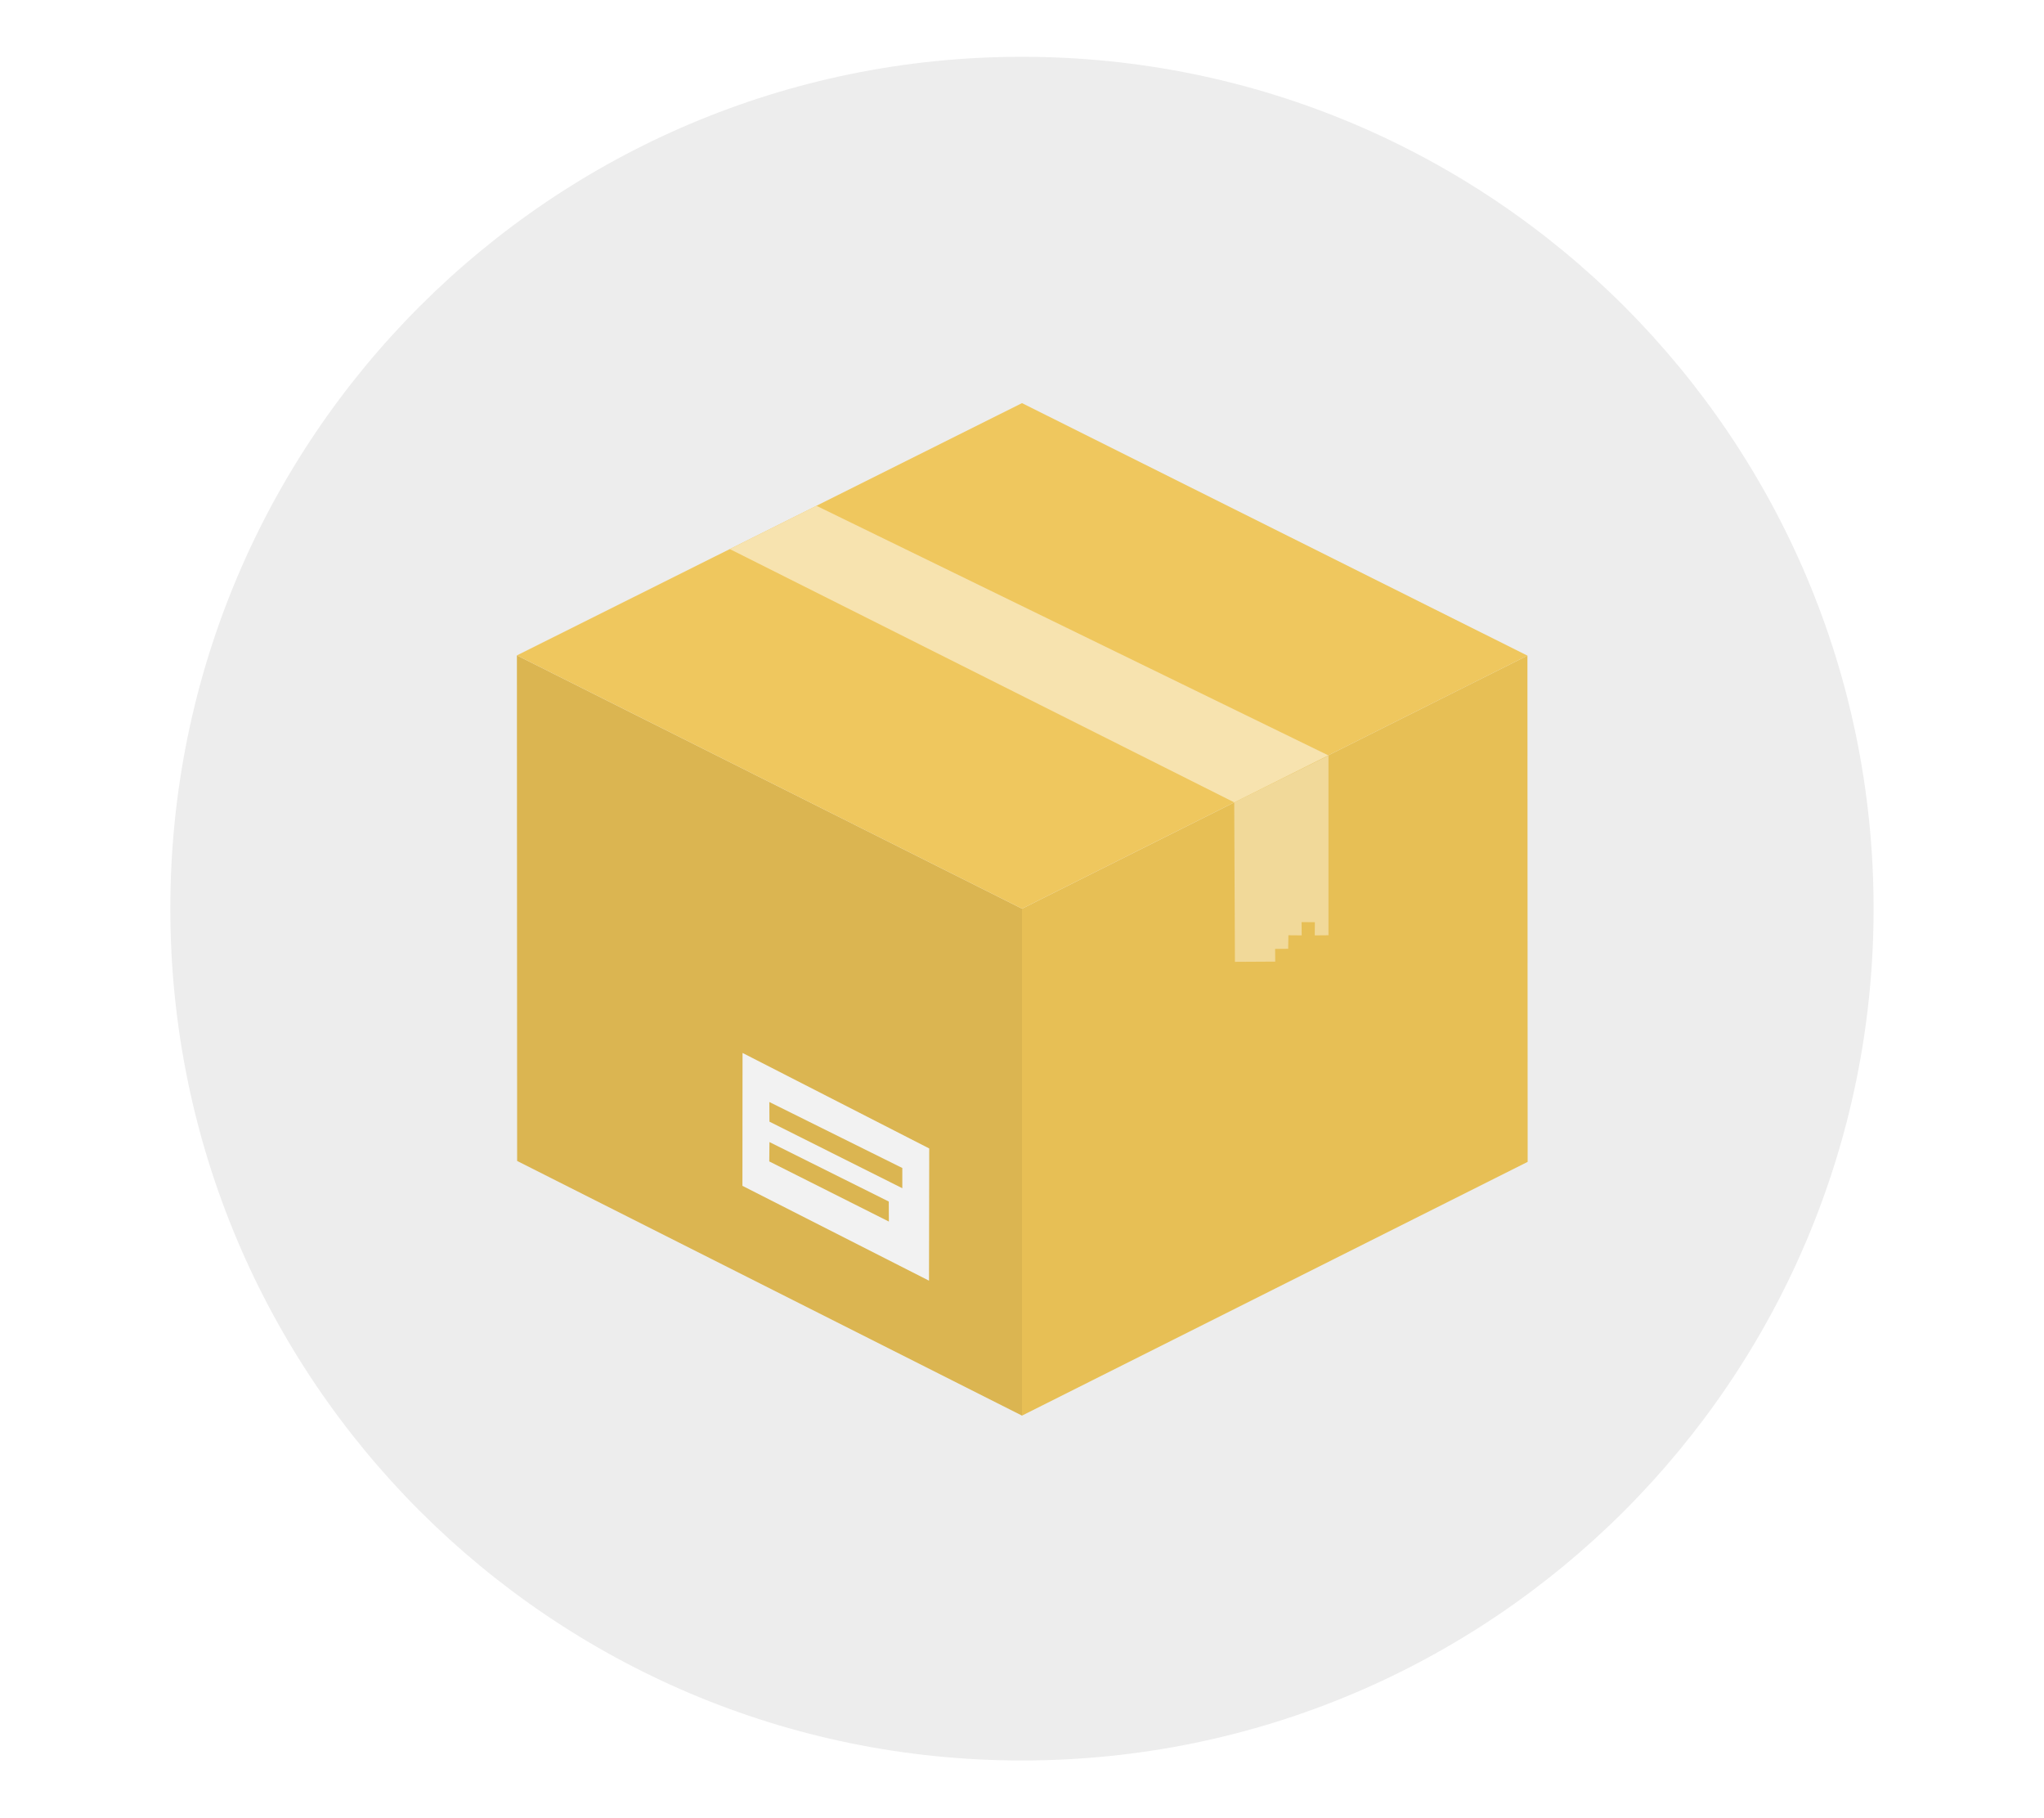
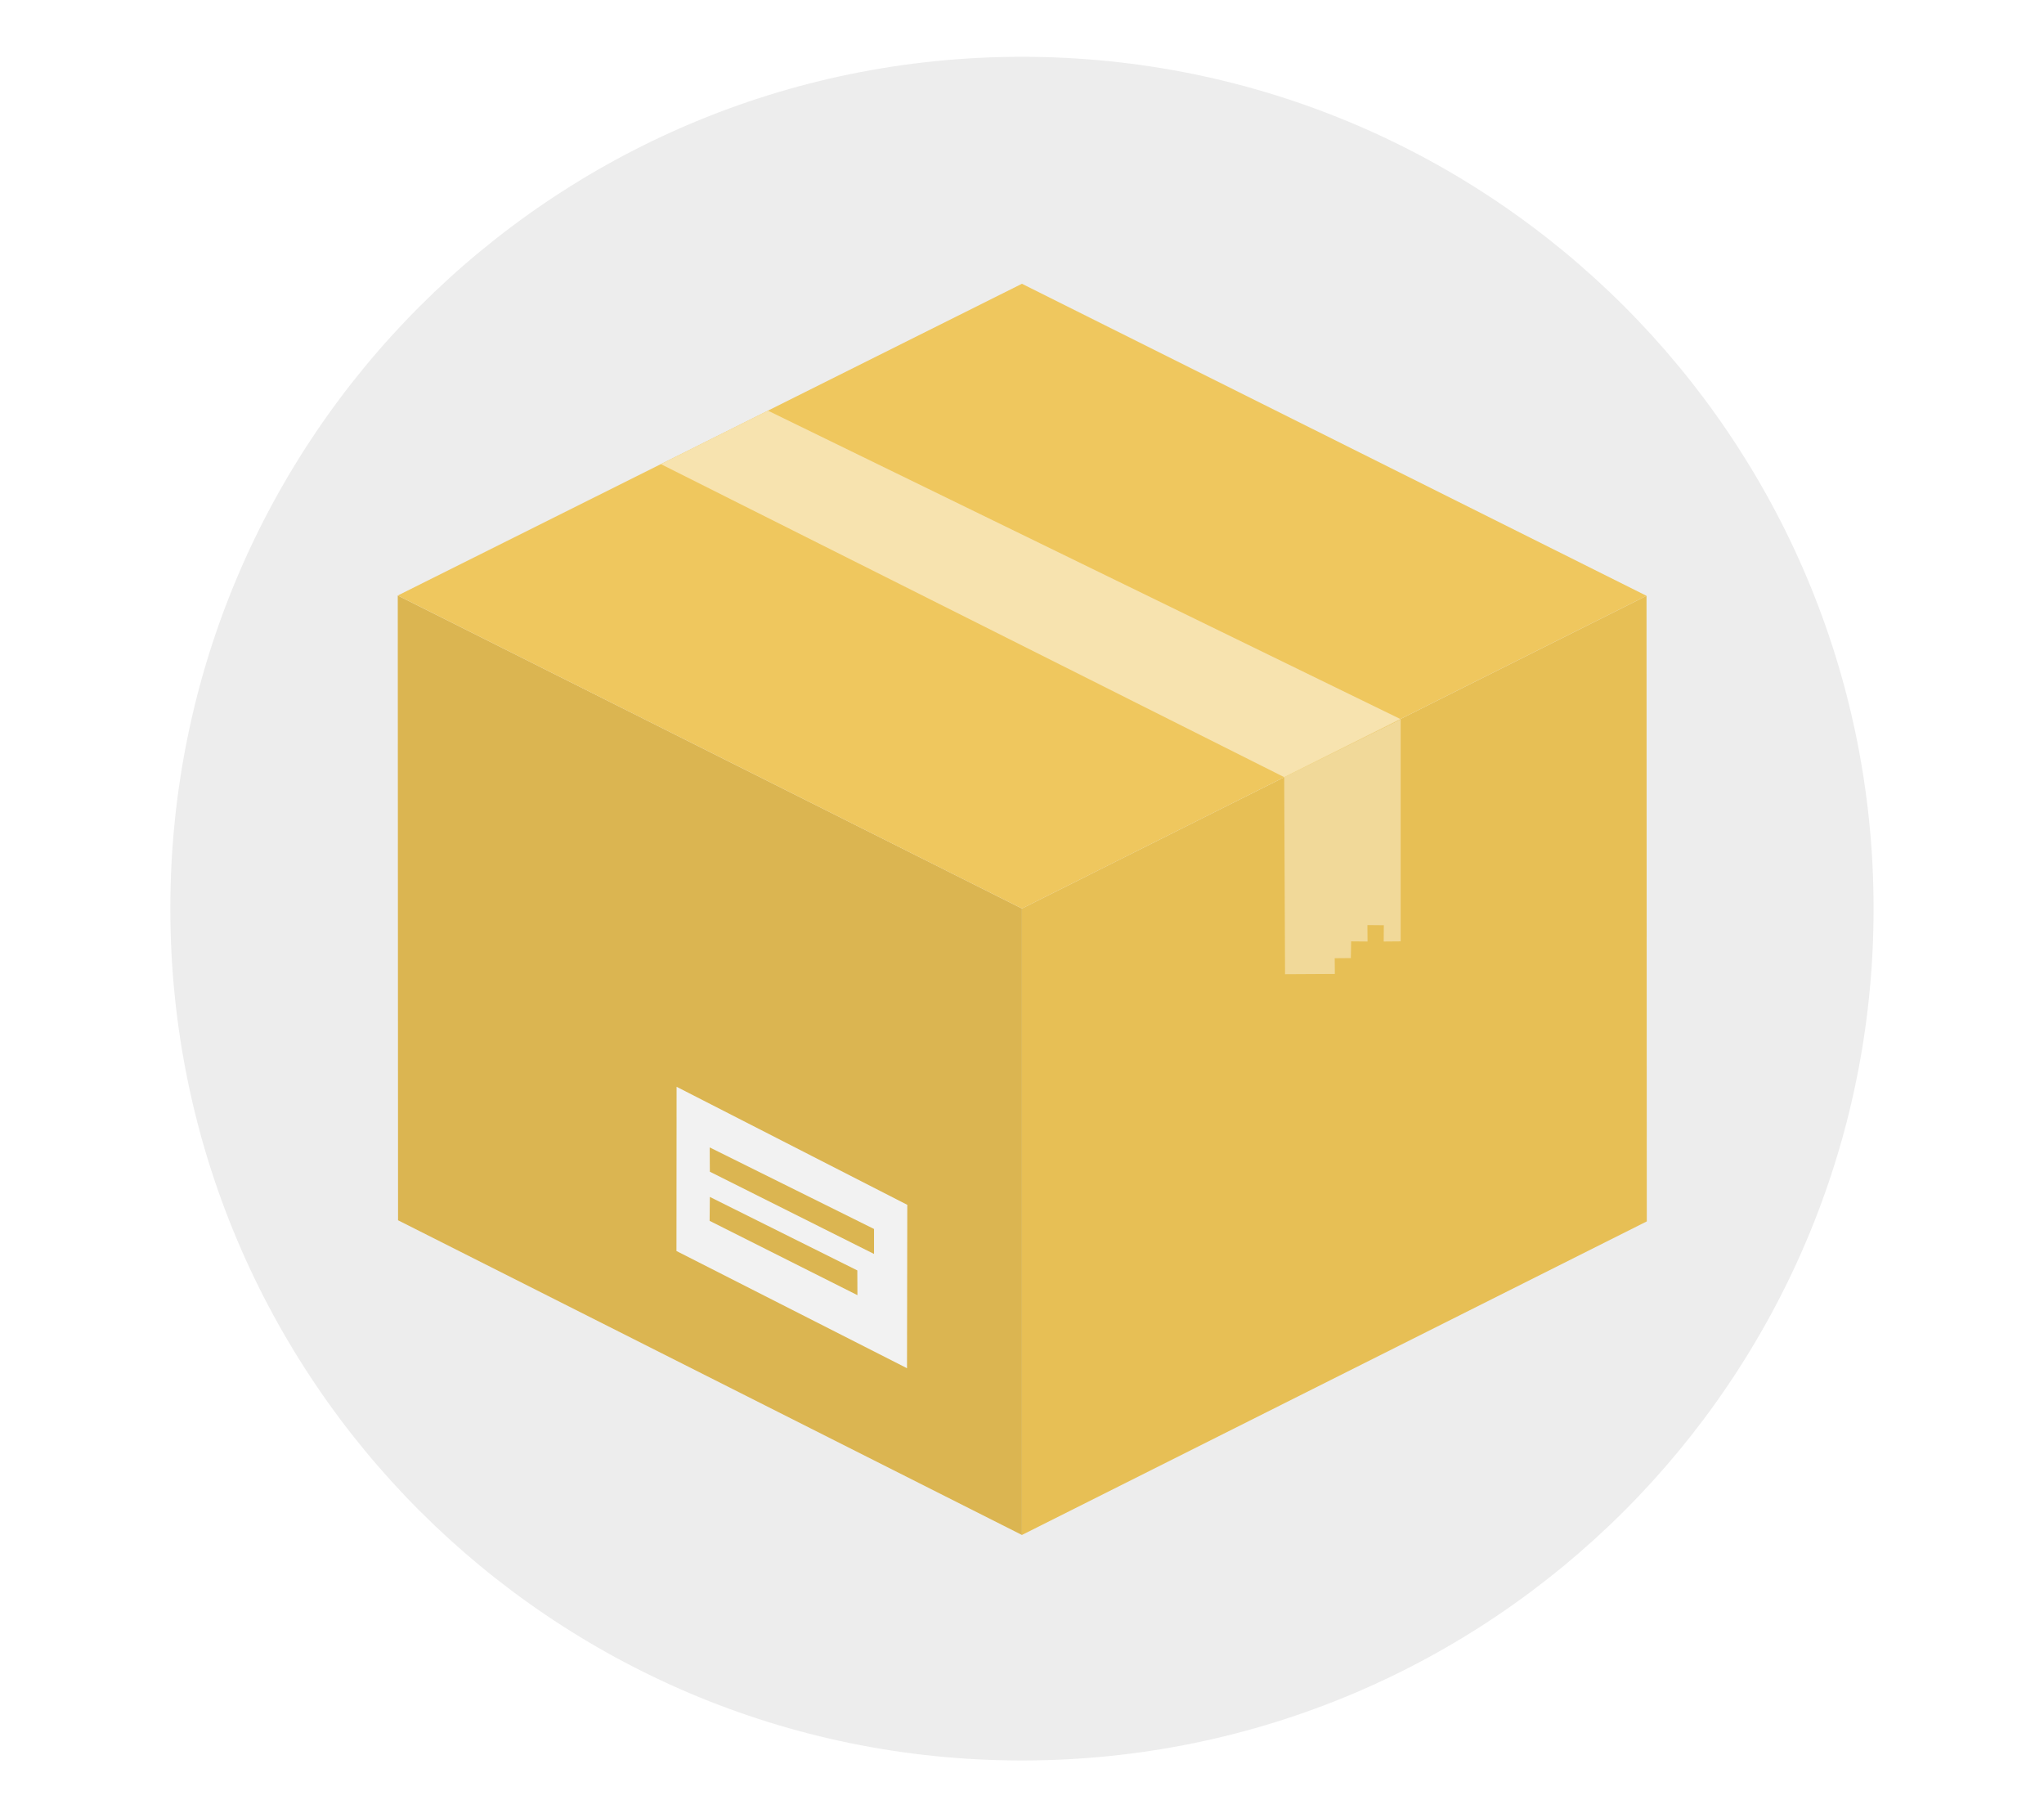
<svg xmlns="http://www.w3.org/2000/svg" width="100%" height="100%" viewBox="0 0 18 16" version="1.1" xml:space="preserve" style="fill-rule:evenodd;clip-rule:evenodd;stroke-linejoin:round;stroke-miterlimit:2;">
  <g id="paket">
    <g transform="matrix(1.06153,0,0,1.09038,-0.0922943,-0.0451906)">
      <ellipse cx="8.565" cy="7.378" rx="7.065" ry="6.878" style="fill:rgb(237,237,237);" />
    </g>
-     <path d="M4.552,5.77L4.554,10.221L9,12.463L9,8L4.552,5.77" style="fill:rgb(219,181,81);" />
-     <path d="M6.539,9.27L6.538,10.44L8.181,11.275L8.183,10.111L6.539,9.27" style="fill:rgb(242,242,242);" />
-     <path d="M6.776,9.875L6.775,9.702L7.946,10.283L7.946,10.461L6.776,9.875Z" style="fill:rgb(219,181,81);" />
-     <g transform="matrix(0.910837,-0.0410031,-0.0410031,0.981144,0.966244,0.81994)">
-       <path d="M6.821,9.871L6.815,9.697L7.995,10.28L8.004,10.46L6.821,9.871Z" style="fill:rgb(219,181,81);" />
+     <g transform="matrix(1.23574,0,0,1.23574,-2.12225,-1.8873)">
+       <path d="M4.552,5.77L4.554,10.221L9,12.463L9,8L4.552,5.77" style="fill:rgb(219,181,81);" />
+       <path d="M6.539,9.27L6.538,10.44L8.181,11.275L8.183,10.111L6.539,9.27" style="fill:rgb(242,242,242);" />
+       <path d="M6.776,9.875L6.775,9.702L7.946,10.283L7.946,10.461L6.776,9.875Z" style="fill:rgb(219,181,81);" />
+       <g transform="matrix(0.910837,-0.0410031,-0.0410031,0.981144,0.966244,0.81994)">
+         <path d="M6.821,9.871L6.815,9.697L7.995,10.28L8.004,10.46L6.821,9.871Z" style="fill:rgb(219,181,81);" />
+       </g>
+       <path d="M9,8L13.451,5.772L13.453,10.229L9,12.463L9,8" style="fill:rgb(231,191,85);" />
+       <path d="M10.869,7.064L10.875,8.468L11.23,8.466L11.229,8.354L11.344,8.353L11.346,8.234L11.463,8.235L11.462,8.118L11.579,8.119L11.578,8.235L11.699,8.234L11.699,6.652L10.869,7.064Z" style="fill:rgb(241,217,153);" />
+       <path d="M4.552,5.77L9,3.549L13.451,5.772L9,8L4.552,5.77Z" style="fill:rgb(239,199,94);" />
+       <path d="M10.869,7.064L6.427,4.834L7.19,4.453L11.697,6.65L10.869,7.064Z" style="fill:rgb(247,227,175);" />
    </g>
-     <path d="M9,8L13.451,5.772L13.453,10.229L9,12.463L9,8" style="fill:rgb(231,191,85);" />
-     <path d="M10.869,7.064L10.875,8.468L11.23,8.466L11.229,8.354L11.344,8.353L11.346,8.234L11.463,8.235L11.462,8.118L11.579,8.119L11.578,8.235L11.699,8.234L11.699,6.652L10.869,7.064Z" style="fill:rgb(241,217,153);" />
-     <path d="M4.552,5.77L9,3.549L13.451,5.772L9,8L4.552,5.77Z" style="fill:rgb(239,199,94);" />
-     <path d="M10.869,7.064L6.427,4.834L7.19,4.453L11.697,6.65L10.869,7.064Z" style="fill:rgb(247,227,175);" />
  </g>
</svg>
